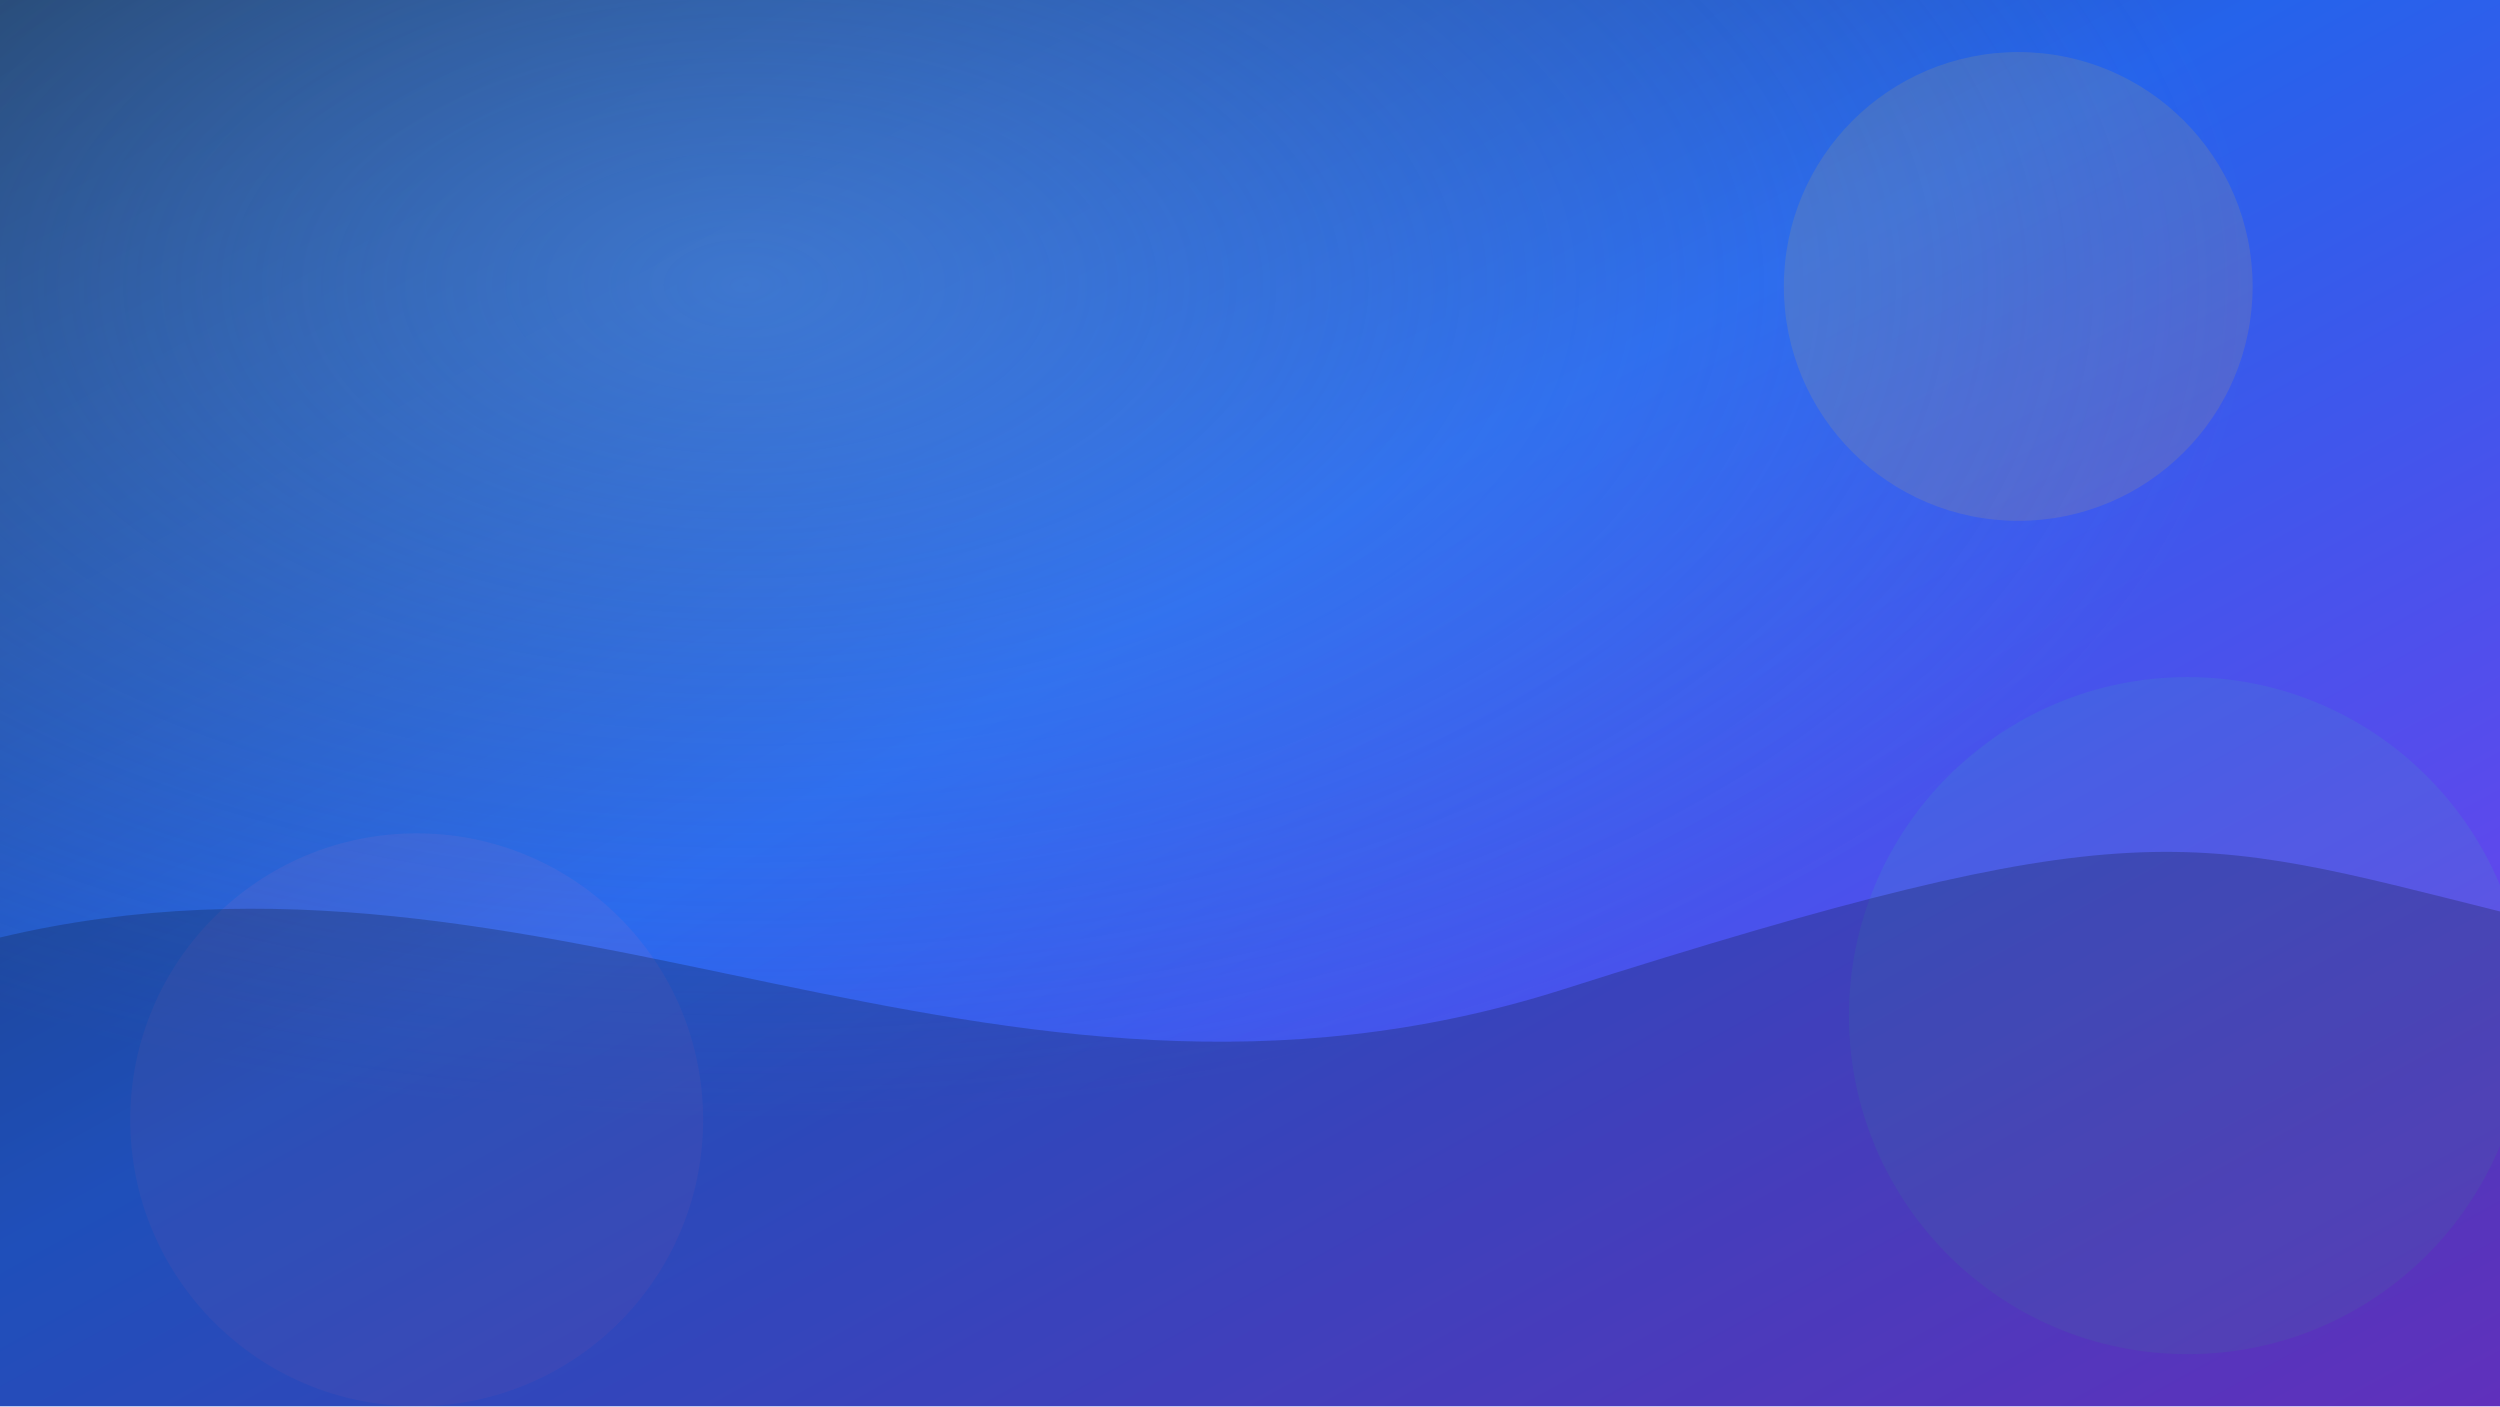
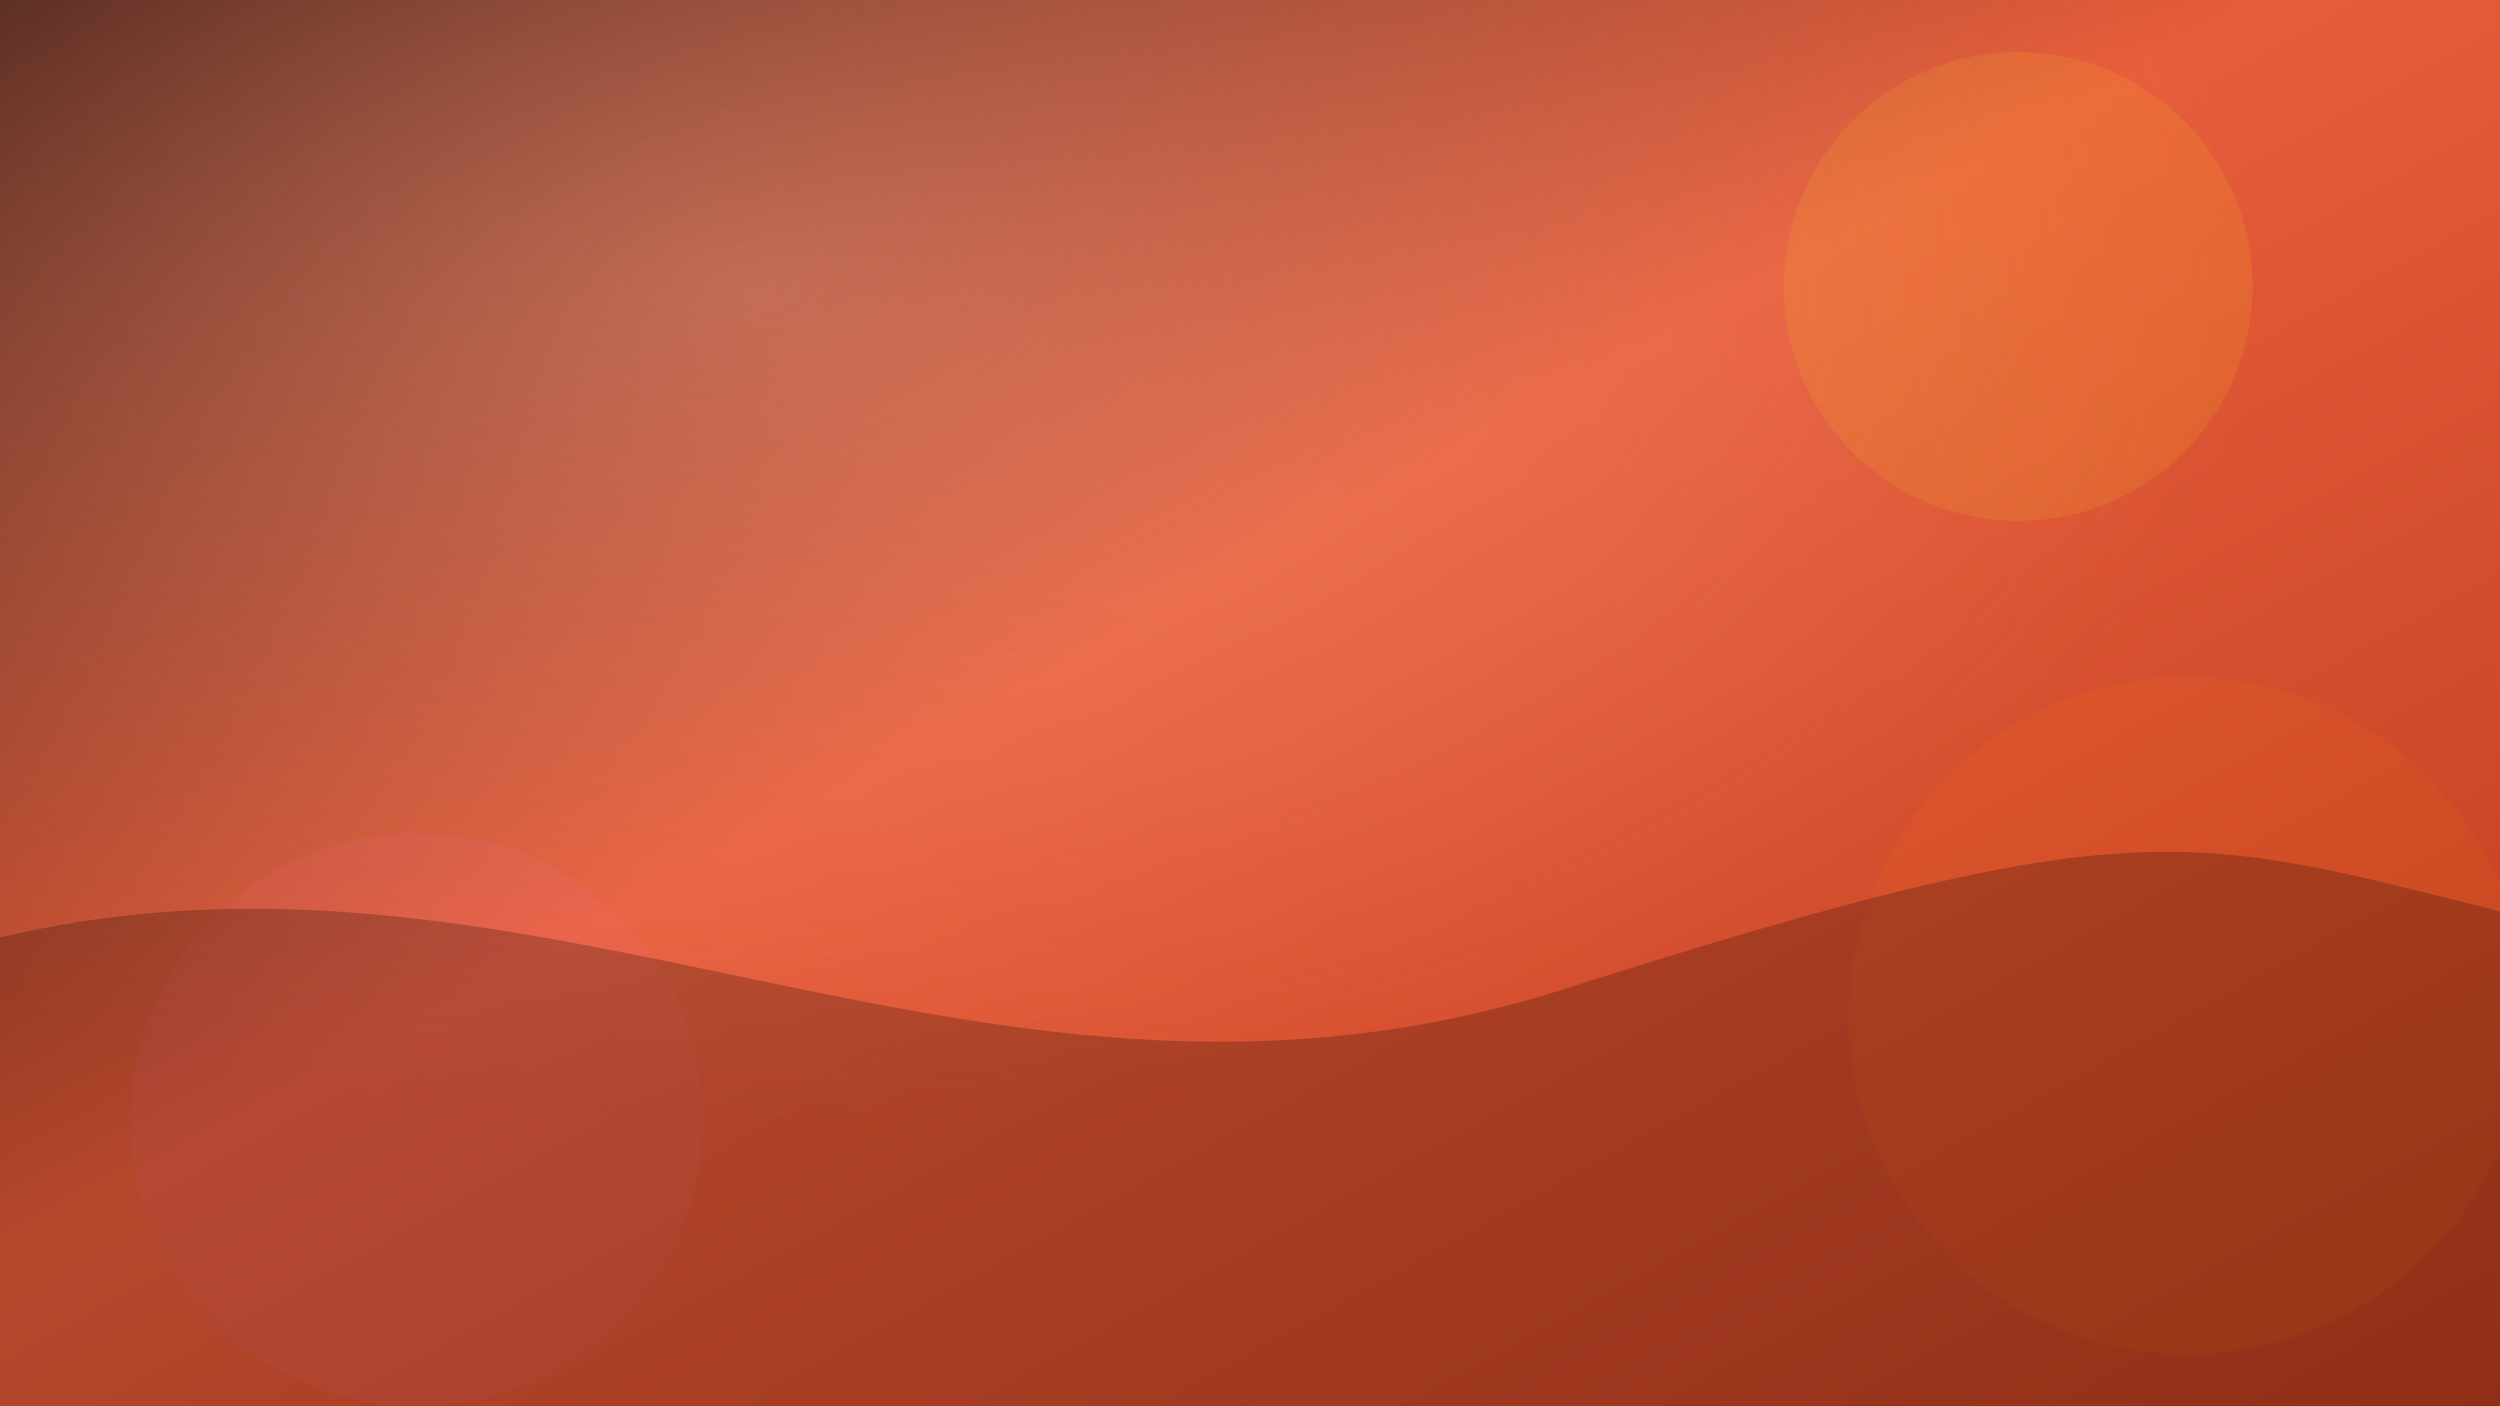
<svg xmlns="http://www.w3.org/2000/svg" width="1920" height="1080" viewBox="0 0 1920 1080" fill="none">
  <defs>
    <linearGradient id="bg" x1="0" y1="0" x2="1" y2="1">
-       <stop offset="0%" stop-color="#1e3a5f" />
-       <stop offset="45%" stop-color="#2563eb" />
-       <stop offset="100%" stop-color="#7c3aed" />
+       <stop offset="0%" stop-color="#3c150c" />
+       <stop offset="45%" stop-color="#e85d3a" />
+       <stop offset="100%" stop-color="#b83b1d" />
    </linearGradient>
    <radialGradient id="glow" cx="0.3" cy="0.2" r="0.6">
-       <stop offset="0%" stop-color="#60a5fa" stop-opacity="0.45" />
-       <stop offset="100%" stop-color="#60a5fa" stop-opacity="0" />
+       <stop offset="0%" stop-color="#f4a58e" stop-opacity="0.45" />
+       <stop offset="100%" stop-color="#f4a58e" stop-opacity="0" />
    </radialGradient>
  </defs>
  <rect width="1920" height="1080" fill="url(#bg)" />
  <rect width="1920" height="1080" fill="url(#glow)" />
-   <circle cx="1550" cy="220" r="180" fill="#fbbf24" fill-opacity="0.12" />
-   <circle cx="1680" cy="780" r="260" fill="#34d399" fill-opacity="0.1" />
+   <circle cx="1550" cy="220" r="180" fill="#fbbf24" fill-opacity="0.15" />
+   <circle cx="1680" cy="780" r="260" fill="#f97316" fill-opacity="0.12" />
  <circle cx="320" cy="860" r="220" fill="#f472b6" fill-opacity="0.08" />
-   <path d="M0 720 C 420 620, 760 900, 1200 760 S 1680 640, 1920 700 L 1920 1080 L 0 1080 Z" fill="#0f172a" fill-opacity="0.25" />
+   <path d="M0 720 C 420 620, 760 900, 1200 760 S 1680 640, 1920 700 L 1920 1080 L 0 1080 Z" fill="#1c0a07" fill-opacity="0.25" />
</svg>
